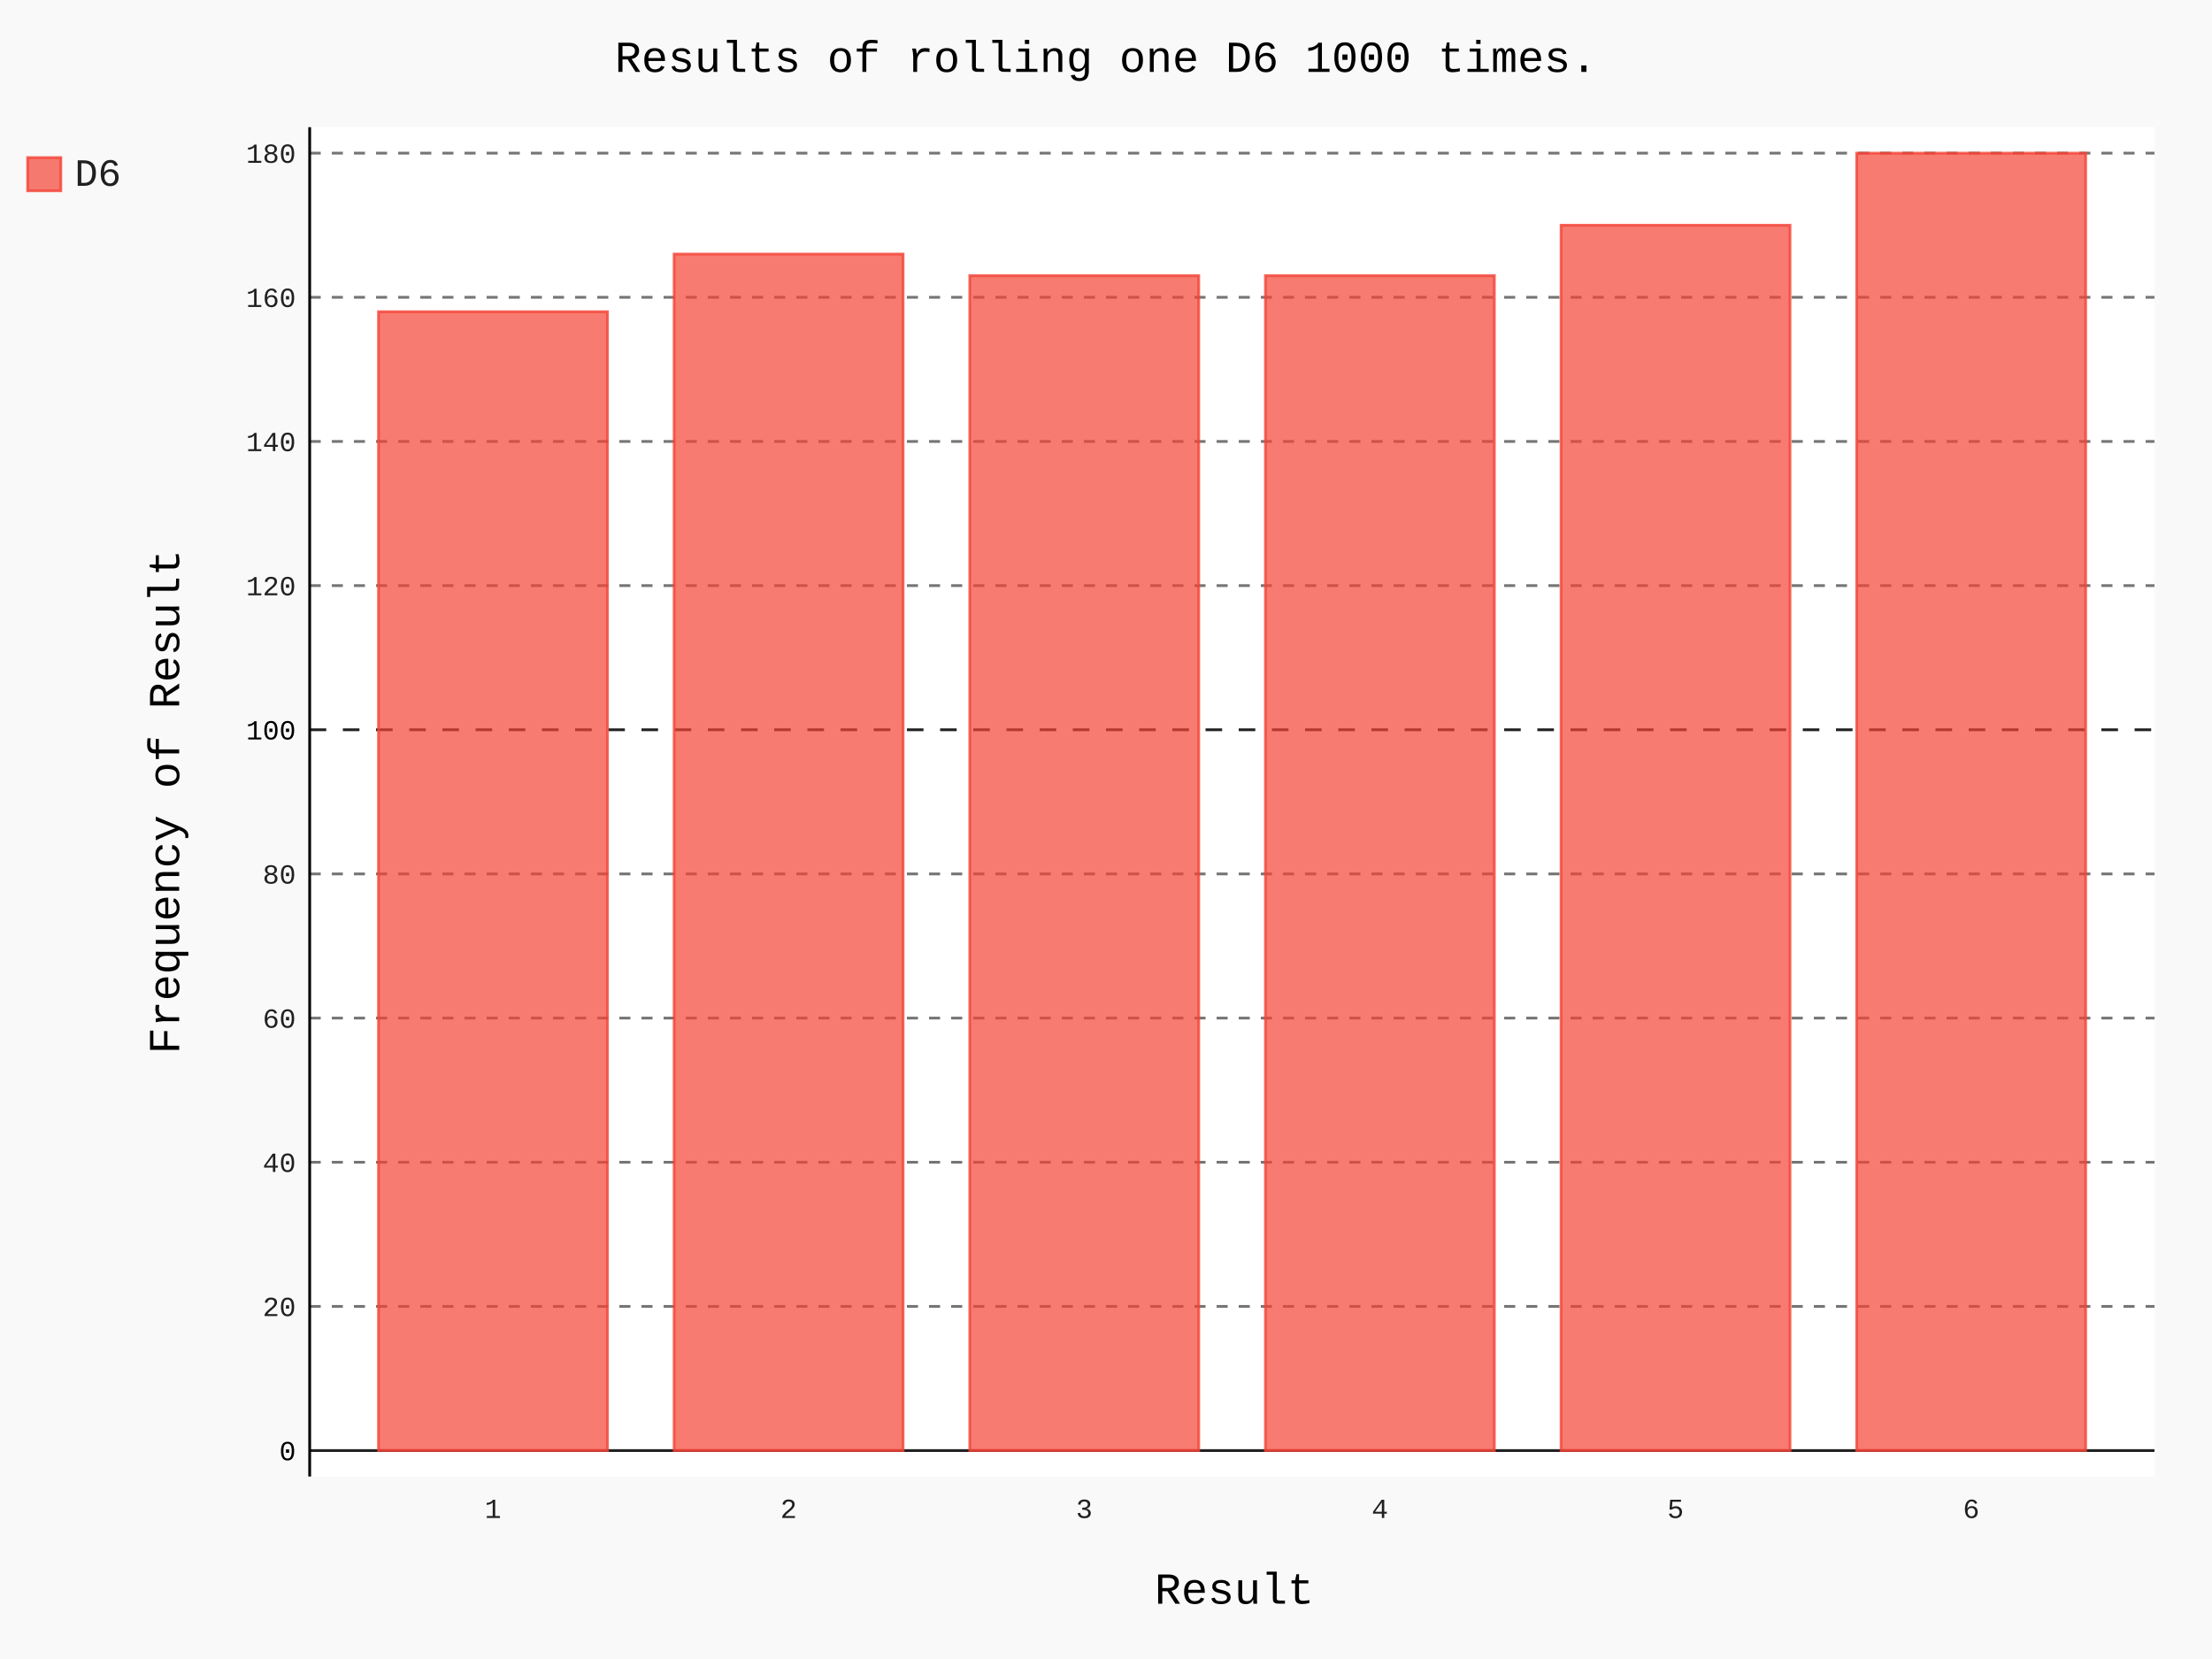
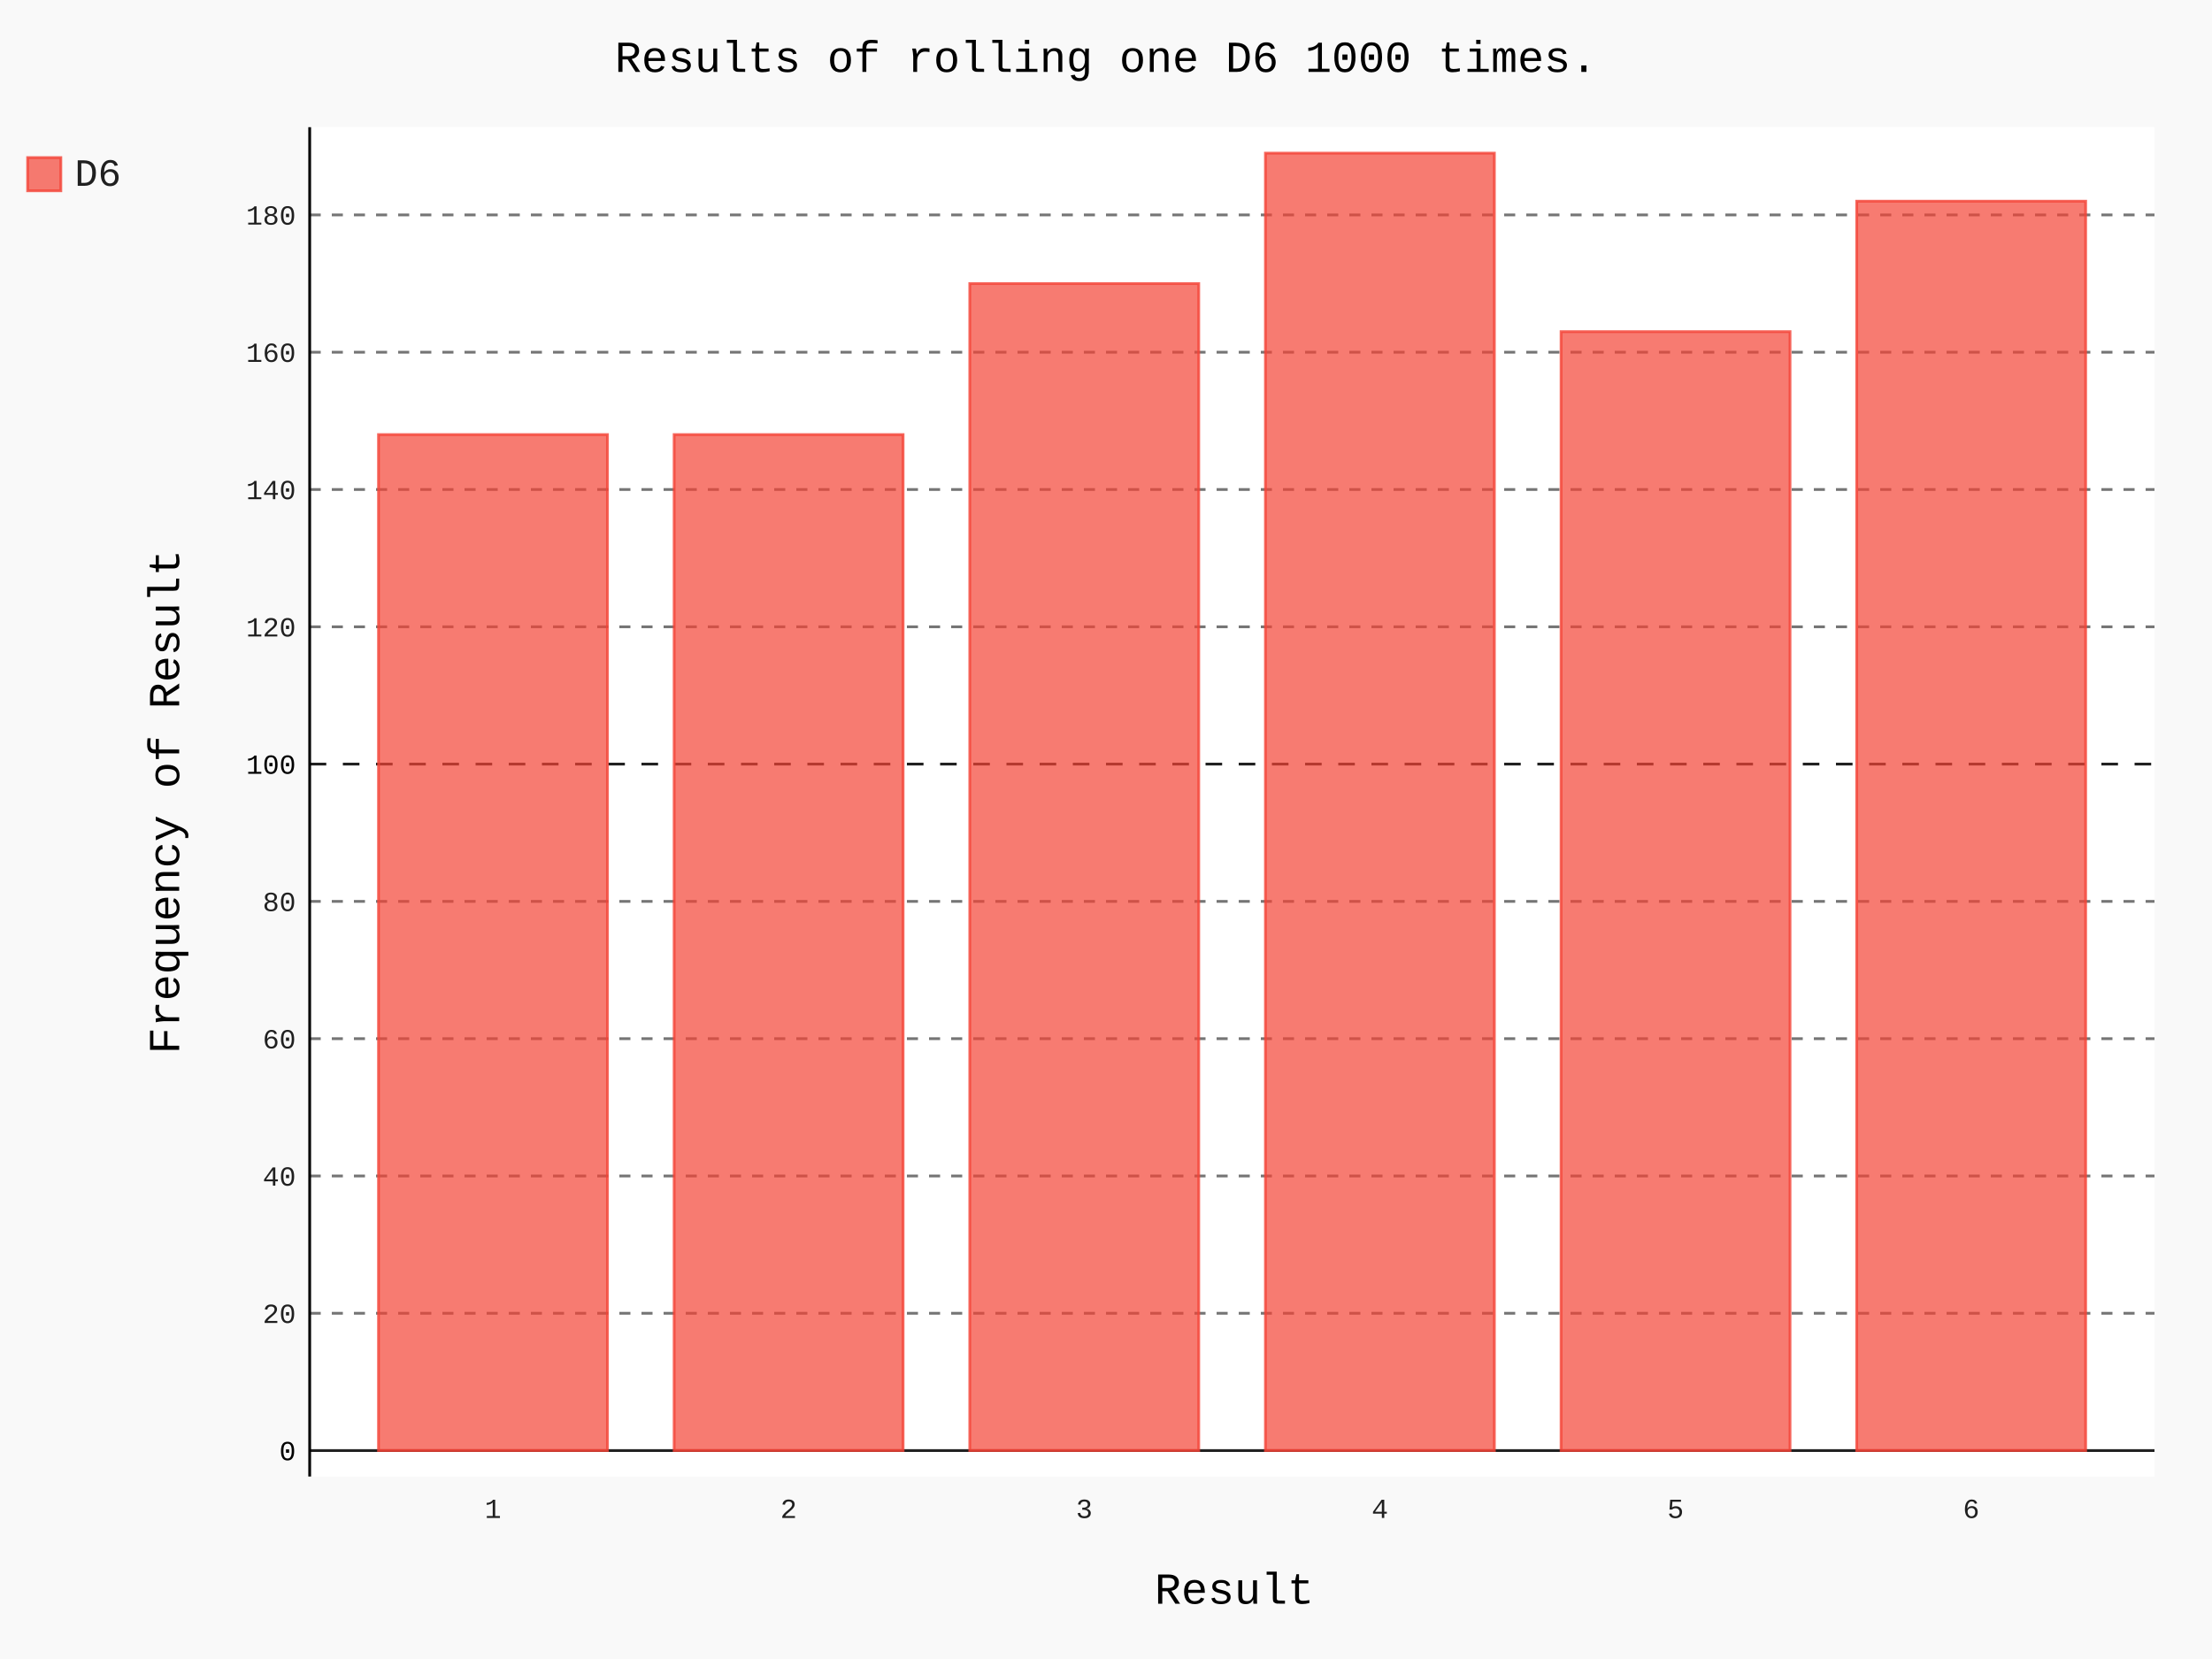
- <svg xmlns="http://www.w3.org/2000/svg" id="chart-406bbdec-bd51-489e-91e1-6702de313e52" class="pygal-chart" viewBox="0 0 800 600">
+ <svg xmlns="http://www.w3.org/2000/svg" id="chart-8ab1a125-4b4f-4294-898a-dd4aac41cf31" class="pygal-chart" viewBox="0 0 800 600">
  <defs>
-     <style type="text/css">#chart-406bbdec-bd51-489e-91e1-6702de313e52{-webkit-user-select:none;-webkit-font-smoothing:antialiased;font-family:Consolas,"Liberation Mono",Menlo,Courier,monospace}#chart-406bbdec-bd51-489e-91e1-6702de313e52 .title{font-family:Consolas,"Liberation Mono",Menlo,Courier,monospace;font-size:16px}#chart-406bbdec-bd51-489e-91e1-6702de313e52 .legends .legend text{font-family:Consolas,"Liberation Mono",Menlo,Courier,monospace;font-size:14px}#chart-406bbdec-bd51-489e-91e1-6702de313e52 .axis text{font-family:Consolas,"Liberation Mono",Menlo,Courier,monospace;font-size:10px}#chart-406bbdec-bd51-489e-91e1-6702de313e52 .axis text.major{font-family:Consolas,"Liberation Mono",Menlo,Courier,monospace;font-size:10px}#chart-406bbdec-bd51-489e-91e1-6702de313e52 .text-overlay text.value{font-family:Consolas,"Liberation Mono",Menlo,Courier,monospace;font-size:16px}#chart-406bbdec-bd51-489e-91e1-6702de313e52 .text-overlay text.label{font-family:Consolas,"Liberation Mono",Menlo,Courier,monospace;font-size:10px}#chart-406bbdec-bd51-489e-91e1-6702de313e52 .tooltip{font-family:Consolas,"Liberation Mono",Menlo,Courier,monospace;font-size:14px}#chart-406bbdec-bd51-489e-91e1-6702de313e52 text.no_data{font-family:Consolas,"Liberation Mono",Menlo,Courier,monospace;font-size:64px}
- #chart-406bbdec-bd51-489e-91e1-6702de313e52{background-color:rgba(249,249,249,1)}#chart-406bbdec-bd51-489e-91e1-6702de313e52 path,#chart-406bbdec-bd51-489e-91e1-6702de313e52 line,#chart-406bbdec-bd51-489e-91e1-6702de313e52 rect,#chart-406bbdec-bd51-489e-91e1-6702de313e52 circle{-webkit-transition:150ms;-moz-transition:150ms;transition:150ms}#chart-406bbdec-bd51-489e-91e1-6702de313e52 .graph &gt; .background{fill:rgba(249,249,249,1)}#chart-406bbdec-bd51-489e-91e1-6702de313e52 .plot &gt; .background{fill:rgba(255,255,255,1)}#chart-406bbdec-bd51-489e-91e1-6702de313e52 .graph{fill:rgba(0,0,0,.87)}#chart-406bbdec-bd51-489e-91e1-6702de313e52 text.no_data{fill:rgba(0,0,0,1)}#chart-406bbdec-bd51-489e-91e1-6702de313e52 .title{fill:rgba(0,0,0,1)}#chart-406bbdec-bd51-489e-91e1-6702de313e52 .legends .legend text{fill:rgba(0,0,0,.87)}#chart-406bbdec-bd51-489e-91e1-6702de313e52 .legends .legend:hover text{fill:rgba(0,0,0,1)}#chart-406bbdec-bd51-489e-91e1-6702de313e52 .axis .line{stroke:rgba(0,0,0,1)}#chart-406bbdec-bd51-489e-91e1-6702de313e52 .axis .guide.line{stroke:rgba(0,0,0,.54)}#chart-406bbdec-bd51-489e-91e1-6702de313e52 .axis .major.line{stroke:rgba(0,0,0,.87)}#chart-406bbdec-bd51-489e-91e1-6702de313e52 .axis text.major{fill:rgba(0,0,0,1)}#chart-406bbdec-bd51-489e-91e1-6702de313e52 .axis.y .guides:hover .guide.line,#chart-406bbdec-bd51-489e-91e1-6702de313e52 .line-graph .axis.x .guides:hover .guide.line,#chart-406bbdec-bd51-489e-91e1-6702de313e52 .stackedline-graph .axis.x .guides:hover .guide.line,#chart-406bbdec-bd51-489e-91e1-6702de313e52 .xy-graph .axis.x .guides:hover .guide.line{stroke:rgba(0,0,0,1)}#chart-406bbdec-bd51-489e-91e1-6702de313e52 .axis .guides:hover text{fill:rgba(0,0,0,1)}#chart-406bbdec-bd51-489e-91e1-6702de313e52 .reactive{fill-opacity:.7;stroke-opacity:.8}#chart-406bbdec-bd51-489e-91e1-6702de313e52 .ci{stroke:rgba(0,0,0,.87)}#chart-406bbdec-bd51-489e-91e1-6702de313e52 .reactive.active,#chart-406bbdec-bd51-489e-91e1-6702de313e52 .active .reactive{fill-opacity:.8;stroke-opacity:.9;stroke-width:4}#chart-406bbdec-bd51-489e-91e1-6702de313e52 .ci .reactive.active{stroke-width:1.5}#chart-406bbdec-bd51-489e-91e1-6702de313e52 .series text{fill:rgba(0,0,0,1)}#chart-406bbdec-bd51-489e-91e1-6702de313e52 .tooltip rect{fill:rgba(255,255,255,1);stroke:rgba(0,0,0,1);-webkit-transition:opacity 150ms;-moz-transition:opacity 150ms;transition:opacity 150ms}#chart-406bbdec-bd51-489e-91e1-6702de313e52 .tooltip .label{fill:rgba(0,0,0,.87)}#chart-406bbdec-bd51-489e-91e1-6702de313e52 .tooltip .label{fill:rgba(0,0,0,.87)}#chart-406bbdec-bd51-489e-91e1-6702de313e52 .tooltip .legend{font-size:.8em;fill:rgba(0,0,0,.54)}#chart-406bbdec-bd51-489e-91e1-6702de313e52 .tooltip .x_label{font-size:.6em;fill:rgba(0,0,0,1)}#chart-406bbdec-bd51-489e-91e1-6702de313e52 .tooltip .xlink{font-size:.5em;text-decoration:underline}#chart-406bbdec-bd51-489e-91e1-6702de313e52 .tooltip .value{font-size:1.5em}#chart-406bbdec-bd51-489e-91e1-6702de313e52 .bound{font-size:.5em}#chart-406bbdec-bd51-489e-91e1-6702de313e52 .max-value{font-size:.75em;fill:rgba(0,0,0,.54)}#chart-406bbdec-bd51-489e-91e1-6702de313e52 .map-element{fill:rgba(255,255,255,1);stroke:rgba(0,0,0,.54) !important}#chart-406bbdec-bd51-489e-91e1-6702de313e52 .map-element .reactive{fill-opacity:inherit;stroke-opacity:inherit}#chart-406bbdec-bd51-489e-91e1-6702de313e52 .color-0,#chart-406bbdec-bd51-489e-91e1-6702de313e52 .color-0 a:visited{stroke:#F44336;fill:#F44336}#chart-406bbdec-bd51-489e-91e1-6702de313e52 .text-overlay .color-0 text{fill:black}
- #chart-406bbdec-bd51-489e-91e1-6702de313e52 text.no_data{text-anchor:middle}#chart-406bbdec-bd51-489e-91e1-6702de313e52 .guide.line{fill:none}#chart-406bbdec-bd51-489e-91e1-6702de313e52 .centered{text-anchor:middle}#chart-406bbdec-bd51-489e-91e1-6702de313e52 .title{text-anchor:middle}#chart-406bbdec-bd51-489e-91e1-6702de313e52 .legends .legend text{fill-opacity:1}#chart-406bbdec-bd51-489e-91e1-6702de313e52 .axis.x text{text-anchor:middle}#chart-406bbdec-bd51-489e-91e1-6702de313e52 .axis.x:not(.web) text[transform]{text-anchor:start}#chart-406bbdec-bd51-489e-91e1-6702de313e52 .axis.x:not(.web) text[transform].backwards{text-anchor:end}#chart-406bbdec-bd51-489e-91e1-6702de313e52 .axis.y text{text-anchor:end}#chart-406bbdec-bd51-489e-91e1-6702de313e52 .axis.y text[transform].backwards{text-anchor:start}#chart-406bbdec-bd51-489e-91e1-6702de313e52 .axis.y2 text{text-anchor:start}#chart-406bbdec-bd51-489e-91e1-6702de313e52 .axis.y2 text[transform].backwards{text-anchor:end}#chart-406bbdec-bd51-489e-91e1-6702de313e52 .axis .guide.line{stroke-dasharray:4,4}#chart-406bbdec-bd51-489e-91e1-6702de313e52 .axis .major.guide.line{stroke-dasharray:6,6}#chart-406bbdec-bd51-489e-91e1-6702de313e52 .horizontal .axis.y .guide.line,#chart-406bbdec-bd51-489e-91e1-6702de313e52 .horizontal .axis.y2 .guide.line,#chart-406bbdec-bd51-489e-91e1-6702de313e52 .vertical .axis.x .guide.line{opacity:0}#chart-406bbdec-bd51-489e-91e1-6702de313e52 .horizontal .axis.always_show .guide.line,#chart-406bbdec-bd51-489e-91e1-6702de313e52 .vertical .axis.always_show .guide.line{opacity:1 !important}#chart-406bbdec-bd51-489e-91e1-6702de313e52 .axis.y .guides:hover .guide.line,#chart-406bbdec-bd51-489e-91e1-6702de313e52 .axis.y2 .guides:hover .guide.line,#chart-406bbdec-bd51-489e-91e1-6702de313e52 .axis.x .guides:hover .guide.line{opacity:1}#chart-406bbdec-bd51-489e-91e1-6702de313e52 .axis .guides:hover text{opacity:1}#chart-406bbdec-bd51-489e-91e1-6702de313e52 .nofill{fill:none}#chart-406bbdec-bd51-489e-91e1-6702de313e52 .subtle-fill{fill-opacity:.2}#chart-406bbdec-bd51-489e-91e1-6702de313e52 .dot{stroke-width:1px;fill-opacity:1}#chart-406bbdec-bd51-489e-91e1-6702de313e52 .dot.active{stroke-width:5px}#chart-406bbdec-bd51-489e-91e1-6702de313e52 .dot.negative{fill:transparent}#chart-406bbdec-bd51-489e-91e1-6702de313e52 text,#chart-406bbdec-bd51-489e-91e1-6702de313e52 tspan{stroke:none !important}#chart-406bbdec-bd51-489e-91e1-6702de313e52 .series text.active{opacity:1}#chart-406bbdec-bd51-489e-91e1-6702de313e52 .tooltip rect{fill-opacity:.95;stroke-width:.5}#chart-406bbdec-bd51-489e-91e1-6702de313e52 .tooltip text{fill-opacity:1}#chart-406bbdec-bd51-489e-91e1-6702de313e52 .showable{visibility:hidden}#chart-406bbdec-bd51-489e-91e1-6702de313e52 .showable.shown{visibility:visible}#chart-406bbdec-bd51-489e-91e1-6702de313e52 .gauge-background{fill:rgba(229,229,229,1);stroke:none}#chart-406bbdec-bd51-489e-91e1-6702de313e52 .bg-lines{stroke:rgba(249,249,249,1);stroke-width:2px}</style>
+     <style type="text/css">#chart-8ab1a125-4b4f-4294-898a-dd4aac41cf31{-webkit-user-select:none;-webkit-font-smoothing:antialiased;font-family:Consolas,"Liberation Mono",Menlo,Courier,monospace}#chart-8ab1a125-4b4f-4294-898a-dd4aac41cf31 .title{font-family:Consolas,"Liberation Mono",Menlo,Courier,monospace;font-size:16px}#chart-8ab1a125-4b4f-4294-898a-dd4aac41cf31 .legends .legend text{font-family:Consolas,"Liberation Mono",Menlo,Courier,monospace;font-size:14px}#chart-8ab1a125-4b4f-4294-898a-dd4aac41cf31 .axis text{font-family:Consolas,"Liberation Mono",Menlo,Courier,monospace;font-size:10px}#chart-8ab1a125-4b4f-4294-898a-dd4aac41cf31 .axis text.major{font-family:Consolas,"Liberation Mono",Menlo,Courier,monospace;font-size:10px}#chart-8ab1a125-4b4f-4294-898a-dd4aac41cf31 .text-overlay text.value{font-family:Consolas,"Liberation Mono",Menlo,Courier,monospace;font-size:16px}#chart-8ab1a125-4b4f-4294-898a-dd4aac41cf31 .text-overlay text.label{font-family:Consolas,"Liberation Mono",Menlo,Courier,monospace;font-size:10px}#chart-8ab1a125-4b4f-4294-898a-dd4aac41cf31 .tooltip{font-family:Consolas,"Liberation Mono",Menlo,Courier,monospace;font-size:14px}#chart-8ab1a125-4b4f-4294-898a-dd4aac41cf31 text.no_data{font-family:Consolas,"Liberation Mono",Menlo,Courier,monospace;font-size:64px}
+ #chart-8ab1a125-4b4f-4294-898a-dd4aac41cf31{background-color:rgba(249,249,249,1)}#chart-8ab1a125-4b4f-4294-898a-dd4aac41cf31 path,#chart-8ab1a125-4b4f-4294-898a-dd4aac41cf31 line,#chart-8ab1a125-4b4f-4294-898a-dd4aac41cf31 rect,#chart-8ab1a125-4b4f-4294-898a-dd4aac41cf31 circle{-webkit-transition:150ms;-moz-transition:150ms;transition:150ms}#chart-8ab1a125-4b4f-4294-898a-dd4aac41cf31 .graph &gt; .background{fill:rgba(249,249,249,1)}#chart-8ab1a125-4b4f-4294-898a-dd4aac41cf31 .plot &gt; .background{fill:rgba(255,255,255,1)}#chart-8ab1a125-4b4f-4294-898a-dd4aac41cf31 .graph{fill:rgba(0,0,0,.87)}#chart-8ab1a125-4b4f-4294-898a-dd4aac41cf31 text.no_data{fill:rgba(0,0,0,1)}#chart-8ab1a125-4b4f-4294-898a-dd4aac41cf31 .title{fill:rgba(0,0,0,1)}#chart-8ab1a125-4b4f-4294-898a-dd4aac41cf31 .legends .legend text{fill:rgba(0,0,0,.87)}#chart-8ab1a125-4b4f-4294-898a-dd4aac41cf31 .legends .legend:hover text{fill:rgba(0,0,0,1)}#chart-8ab1a125-4b4f-4294-898a-dd4aac41cf31 .axis .line{stroke:rgba(0,0,0,1)}#chart-8ab1a125-4b4f-4294-898a-dd4aac41cf31 .axis .guide.line{stroke:rgba(0,0,0,.54)}#chart-8ab1a125-4b4f-4294-898a-dd4aac41cf31 .axis .major.line{stroke:rgba(0,0,0,.87)}#chart-8ab1a125-4b4f-4294-898a-dd4aac41cf31 .axis text.major{fill:rgba(0,0,0,1)}#chart-8ab1a125-4b4f-4294-898a-dd4aac41cf31 .axis.y .guides:hover .guide.line,#chart-8ab1a125-4b4f-4294-898a-dd4aac41cf31 .line-graph .axis.x .guides:hover .guide.line,#chart-8ab1a125-4b4f-4294-898a-dd4aac41cf31 .stackedline-graph .axis.x .guides:hover .guide.line,#chart-8ab1a125-4b4f-4294-898a-dd4aac41cf31 .xy-graph .axis.x .guides:hover .guide.line{stroke:rgba(0,0,0,1)}#chart-8ab1a125-4b4f-4294-898a-dd4aac41cf31 .axis .guides:hover text{fill:rgba(0,0,0,1)}#chart-8ab1a125-4b4f-4294-898a-dd4aac41cf31 .reactive{fill-opacity:.7;stroke-opacity:.8}#chart-8ab1a125-4b4f-4294-898a-dd4aac41cf31 .ci{stroke:rgba(0,0,0,.87)}#chart-8ab1a125-4b4f-4294-898a-dd4aac41cf31 .reactive.active,#chart-8ab1a125-4b4f-4294-898a-dd4aac41cf31 .active .reactive{fill-opacity:.8;stroke-opacity:.9;stroke-width:4}#chart-8ab1a125-4b4f-4294-898a-dd4aac41cf31 .ci .reactive.active{stroke-width:1.5}#chart-8ab1a125-4b4f-4294-898a-dd4aac41cf31 .series text{fill:rgba(0,0,0,1)}#chart-8ab1a125-4b4f-4294-898a-dd4aac41cf31 .tooltip rect{fill:rgba(255,255,255,1);stroke:rgba(0,0,0,1);-webkit-transition:opacity 150ms;-moz-transition:opacity 150ms;transition:opacity 150ms}#chart-8ab1a125-4b4f-4294-898a-dd4aac41cf31 .tooltip .label{fill:rgba(0,0,0,.87)}#chart-8ab1a125-4b4f-4294-898a-dd4aac41cf31 .tooltip .label{fill:rgba(0,0,0,.87)}#chart-8ab1a125-4b4f-4294-898a-dd4aac41cf31 .tooltip .legend{font-size:.8em;fill:rgba(0,0,0,.54)}#chart-8ab1a125-4b4f-4294-898a-dd4aac41cf31 .tooltip .x_label{font-size:.6em;fill:rgba(0,0,0,1)}#chart-8ab1a125-4b4f-4294-898a-dd4aac41cf31 .tooltip .xlink{font-size:.5em;text-decoration:underline}#chart-8ab1a125-4b4f-4294-898a-dd4aac41cf31 .tooltip .value{font-size:1.5em}#chart-8ab1a125-4b4f-4294-898a-dd4aac41cf31 .bound{font-size:.5em}#chart-8ab1a125-4b4f-4294-898a-dd4aac41cf31 .max-value{font-size:.75em;fill:rgba(0,0,0,.54)}#chart-8ab1a125-4b4f-4294-898a-dd4aac41cf31 .map-element{fill:rgba(255,255,255,1);stroke:rgba(0,0,0,.54) !important}#chart-8ab1a125-4b4f-4294-898a-dd4aac41cf31 .map-element .reactive{fill-opacity:inherit;stroke-opacity:inherit}#chart-8ab1a125-4b4f-4294-898a-dd4aac41cf31 .color-0,#chart-8ab1a125-4b4f-4294-898a-dd4aac41cf31 .color-0 a:visited{stroke:#F44336;fill:#F44336}#chart-8ab1a125-4b4f-4294-898a-dd4aac41cf31 .text-overlay .color-0 text{fill:black}
+ #chart-8ab1a125-4b4f-4294-898a-dd4aac41cf31 text.no_data{text-anchor:middle}#chart-8ab1a125-4b4f-4294-898a-dd4aac41cf31 .guide.line{fill:none}#chart-8ab1a125-4b4f-4294-898a-dd4aac41cf31 .centered{text-anchor:middle}#chart-8ab1a125-4b4f-4294-898a-dd4aac41cf31 .title{text-anchor:middle}#chart-8ab1a125-4b4f-4294-898a-dd4aac41cf31 .legends .legend text{fill-opacity:1}#chart-8ab1a125-4b4f-4294-898a-dd4aac41cf31 .axis.x text{text-anchor:middle}#chart-8ab1a125-4b4f-4294-898a-dd4aac41cf31 .axis.x:not(.web) text[transform]{text-anchor:start}#chart-8ab1a125-4b4f-4294-898a-dd4aac41cf31 .axis.x:not(.web) text[transform].backwards{text-anchor:end}#chart-8ab1a125-4b4f-4294-898a-dd4aac41cf31 .axis.y text{text-anchor:end}#chart-8ab1a125-4b4f-4294-898a-dd4aac41cf31 .axis.y text[transform].backwards{text-anchor:start}#chart-8ab1a125-4b4f-4294-898a-dd4aac41cf31 .axis.y2 text{text-anchor:start}#chart-8ab1a125-4b4f-4294-898a-dd4aac41cf31 .axis.y2 text[transform].backwards{text-anchor:end}#chart-8ab1a125-4b4f-4294-898a-dd4aac41cf31 .axis .guide.line{stroke-dasharray:4,4}#chart-8ab1a125-4b4f-4294-898a-dd4aac41cf31 .axis .major.guide.line{stroke-dasharray:6,6}#chart-8ab1a125-4b4f-4294-898a-dd4aac41cf31 .horizontal .axis.y .guide.line,#chart-8ab1a125-4b4f-4294-898a-dd4aac41cf31 .horizontal .axis.y2 .guide.line,#chart-8ab1a125-4b4f-4294-898a-dd4aac41cf31 .vertical .axis.x .guide.line{opacity:0}#chart-8ab1a125-4b4f-4294-898a-dd4aac41cf31 .horizontal .axis.always_show .guide.line,#chart-8ab1a125-4b4f-4294-898a-dd4aac41cf31 .vertical .axis.always_show .guide.line{opacity:1 !important}#chart-8ab1a125-4b4f-4294-898a-dd4aac41cf31 .axis.y .guides:hover .guide.line,#chart-8ab1a125-4b4f-4294-898a-dd4aac41cf31 .axis.y2 .guides:hover .guide.line,#chart-8ab1a125-4b4f-4294-898a-dd4aac41cf31 .axis.x .guides:hover .guide.line{opacity:1}#chart-8ab1a125-4b4f-4294-898a-dd4aac41cf31 .axis .guides:hover text{opacity:1}#chart-8ab1a125-4b4f-4294-898a-dd4aac41cf31 .nofill{fill:none}#chart-8ab1a125-4b4f-4294-898a-dd4aac41cf31 .subtle-fill{fill-opacity:.2}#chart-8ab1a125-4b4f-4294-898a-dd4aac41cf31 .dot{stroke-width:1px;fill-opacity:1}#chart-8ab1a125-4b4f-4294-898a-dd4aac41cf31 .dot.active{stroke-width:5px}#chart-8ab1a125-4b4f-4294-898a-dd4aac41cf31 .dot.negative{fill:transparent}#chart-8ab1a125-4b4f-4294-898a-dd4aac41cf31 text,#chart-8ab1a125-4b4f-4294-898a-dd4aac41cf31 tspan{stroke:none !important}#chart-8ab1a125-4b4f-4294-898a-dd4aac41cf31 .series text.active{opacity:1}#chart-8ab1a125-4b4f-4294-898a-dd4aac41cf31 .tooltip rect{fill-opacity:.95;stroke-width:.5}#chart-8ab1a125-4b4f-4294-898a-dd4aac41cf31 .tooltip text{fill-opacity:1}#chart-8ab1a125-4b4f-4294-898a-dd4aac41cf31 .showable{visibility:hidden}#chart-8ab1a125-4b4f-4294-898a-dd4aac41cf31 .showable.shown{visibility:visible}#chart-8ab1a125-4b4f-4294-898a-dd4aac41cf31 .gauge-background{fill:rgba(229,229,229,1);stroke:none}#chart-8ab1a125-4b4f-4294-898a-dd4aac41cf31 .bg-lines{stroke:rgba(249,249,249,1);stroke-width:2px}</style>
  </defs>
  <g class="graph bar-graph vertical">
    <rect x="0" y="0" width="800" height="600" class="background" />
    <g transform="translate(112, 46)" class="plot">
      <rect x="0" y="0" width="667.2" height="488" class="background" />
      <g class="axis y always_show">
        <g class="guides">
          <path d="M0 478.615 h667.2" class="axis major line" />
          <text x="-5" y="482.115" class="major">0</text>
        </g>
        <g class="guides">
-           <path d="M0 426.479 h667.2" class="guide line" />
-           <text x="-5" y="429.979" class="">20</text>
+           <path d="M0 428.961 h667.2" class="guide line" />
+           <text x="-5" y="432.461" class="">20</text>
        </g>
        <g class="guides">
-           <path d="M0 374.342 h667.2" class="guide line" />
-           <text x="-5" y="377.842" class="">40</text>
+           <path d="M0 379.307 h667.2" class="guide line" />
+           <text x="-5" y="382.807" class="">40</text>
        </g>
        <g class="guides">
-           <path d="M0 322.205 h667.2" class="guide line" />
-           <text x="-5" y="325.705" class="">60</text>
+           <path d="M0 329.653 h667.2" class="guide line" />
+           <text x="-5" y="333.153" class="">60</text>
        </g>
        <g class="guides">
-           <path d="M0 270.068 h667.2" class="guide line" />
-           <text x="-5" y="273.568" class="">80</text>
+           <path d="M0 279.999 h667.2" class="guide line" />
+           <text x="-5" y="283.499" class="">80</text>
        </g>
        <g class="guides">
-           <path d="M0 217.932 h667.2" class="major guide line" />
-           <text x="-5" y="221.432" class="major">100</text>
+           <path d="M0 230.345 h667.2" class="major guide line" />
+           <text x="-5" y="233.845" class="major">100</text>
        </g>
        <g class="guides">
-           <path d="M0 165.795 h667.2" class="guide line" />
-           <text x="-5" y="169.295" class="">120</text>
+           <path d="M0 180.691 h667.2" class="guide line" />
+           <text x="-5" y="184.191" class="">120</text>
        </g>
        <g class="guides">
-           <path d="M0 113.658 h667.2" class="guide line" />
-           <text x="-5" y="117.158" class="">140</text>
+           <path d="M0 131.037 h667.2" class="guide line" />
+           <text x="-5" y="134.537" class="">140</text>
        </g>
        <g class="guides">
-           <path d="M0 61.521 h667.2" class="guide line" />
-           <text x="-5" y="65.021" class="">160</text>
+           <path d="M0 81.383 h667.2" class="guide line" />
+           <text x="-5" y="84.883" class="">160</text>
        </g>
        <g class="guides">
-           <path d="M0 9.385 h667.2" class="guide line" />
-           <text x="-5" y="12.885" class="">180</text>
+           <path d="M0 31.729 h667.2" class="guide line" />
+           <text x="-5" y="35.229" class="">180</text>
        </g>
      </g>
      <g class="axis x">
        <path d="M0 0 v488" class="line" />
        <g class="guides">
          <path d="M66.292 0 v488" class="guide line" />
          <text x="66.292" y="503.0" class="">1</text>
        </g>
        <g class="guides">
          <path d="M173.215 0 v488" class="guide line" />
          <text x="173.215" y="503.0" class="">2</text>
        </g>
        <g class="guides">
          <path d="M280.138 0 v488" class="guide line" />
          <text x="280.138" y="503.0" class="">3</text>
        </g>
        <g class="guides">
          <path d="M387.062 0 v488" class="guide line" />
          <text x="387.062" y="503.0" class="">4</text>
        </g>
        <g class="guides">
          <path d="M493.985 0 v488" class="guide line" />
          <text x="493.985" y="503.0" class="">5</text>
        </g>
        <g class="guides">
          <path d="M600.908 0 v488" class="guide line" />
          <text x="600.908" y="503.0" class="">6</text>
        </g>
      </g>
      <g class="series serie-0 color-0">
        <g class="bars">
          <g class="bar">
-             <rect x="24.892" y="66.735" rx="0" ry="0" width="82.801" height="411.88" class="rect reactive tooltip-trigger" />
+             <rect x="24.892" y="111.175" rx="0" ry="0" width="82.801" height="367.44" class="rect reactive tooltip-trigger" />
          </g>
          <g class="bar">
-             <rect x="131.815" y="45.88" rx="0" ry="0" width="82.801" height="432.735" class="rect reactive tooltip-trigger" />
+             <rect x="131.815" y="111.175" rx="0" ry="0" width="82.801" height="367.44" class="rect reactive tooltip-trigger" />
          </g>
          <g class="bar">
-             <rect x="238.738" y="53.701" rx="0" ry="0" width="82.801" height="424.915" class="rect reactive tooltip-trigger" />
+             <rect x="238.738" y="56.556" rx="0" ry="0" width="82.801" height="422.059" class="rect reactive tooltip-trigger" />
          </g>
          <g class="bar">
-             <rect x="345.661" y="53.701" rx="0" ry="0" width="82.801" height="424.915" class="rect reactive tooltip-trigger" />
+             <rect x="345.661" y="9.385" rx="0" ry="0" width="82.801" height="469.231" class="rect reactive tooltip-trigger" />
          </g>
          <g class="bar">
-             <rect x="452.584" y="35.453" rx="0" ry="0" width="82.801" height="443.162" class="rect reactive tooltip-trigger" />
+             <rect x="452.584" y="73.935" rx="0" ry="0" width="82.801" height="404.681" class="rect reactive tooltip-trigger" />
          </g>
          <g class="bar">
-             <rect x="559.507" y="9.385" rx="0" ry="0" width="82.801" height="469.231" class="rect reactive tooltip-trigger" />
+             <rect x="559.507" y="26.764" rx="0" ry="0" width="82.801" height="451.852" class="rect reactive tooltip-trigger" />
          </g>
        </g>
      </g>
    </g>
    <g class="titles">
      <text x="400.0" y="26" class="title plot_title">Results of rolling one D6 1000 times.</text>
      <text x="446.4" y="580" class="title">Result</text>
      <text x="38.8" y="316.0" class="title" transform="rotate(-90 38.8 290)">Frequency of Result</text>
    </g>
    <g transform="translate(112, 46)" class="plot overlay">
      <g class="series serie-0 color-0" />
    </g>
    <g transform="translate(112, 46)" class="plot text-overlay">
      <g class="series serie-0 color-0" />
    </g>
    <g transform="translate(112, 46)" class="plot tooltip-overlay">
      <g transform="translate(0 0)" style="opacity: 0" class="tooltip">
        <rect rx="0" ry="0" width="0" height="0" class="tooltip-box" />
        <g class="text" />
      </g>
    </g>
    <g transform="translate(10, 56)" class="legends">
      <g id="activate-serie-0" class="legend reactive activate-serie">
        <rect x="0.0" y="1.0" width="12" height="12" class="color-0 reactive" />
        <text x="17.0" y="11.2">D6</text>
      </g>
    </g>
    <g transform="translate(790, 56)" class="legends" />
  </g>
</svg>
